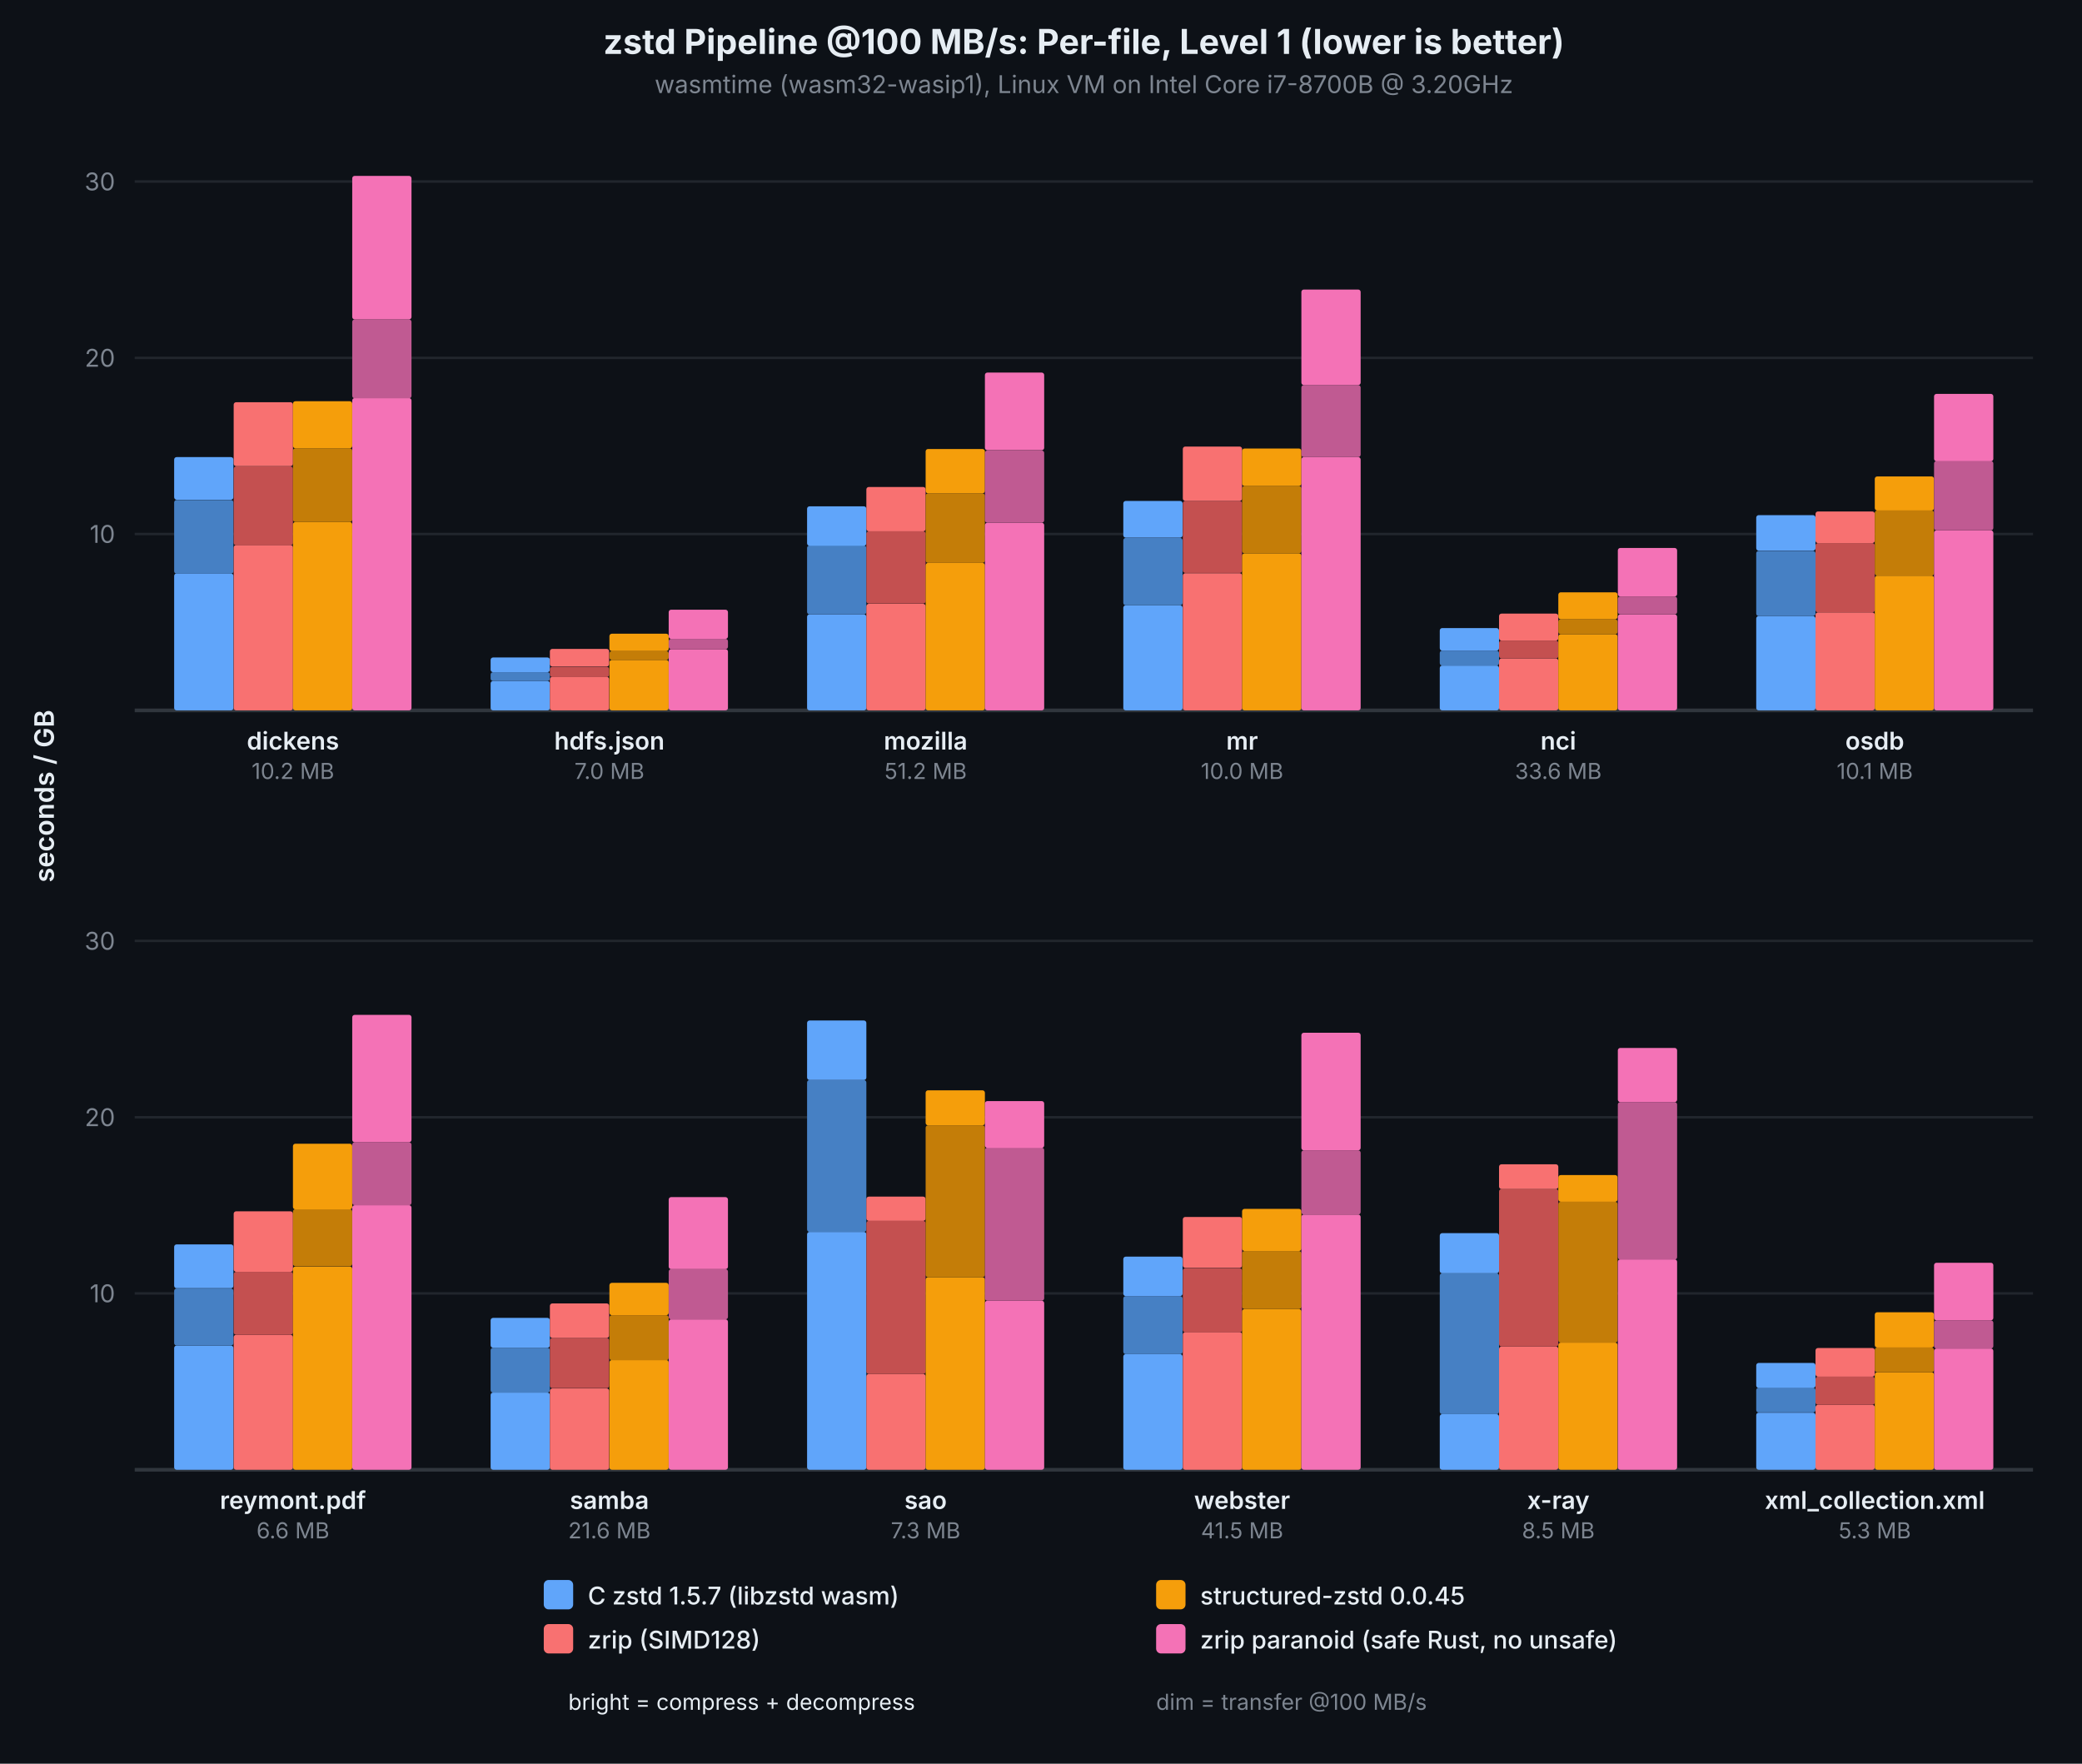
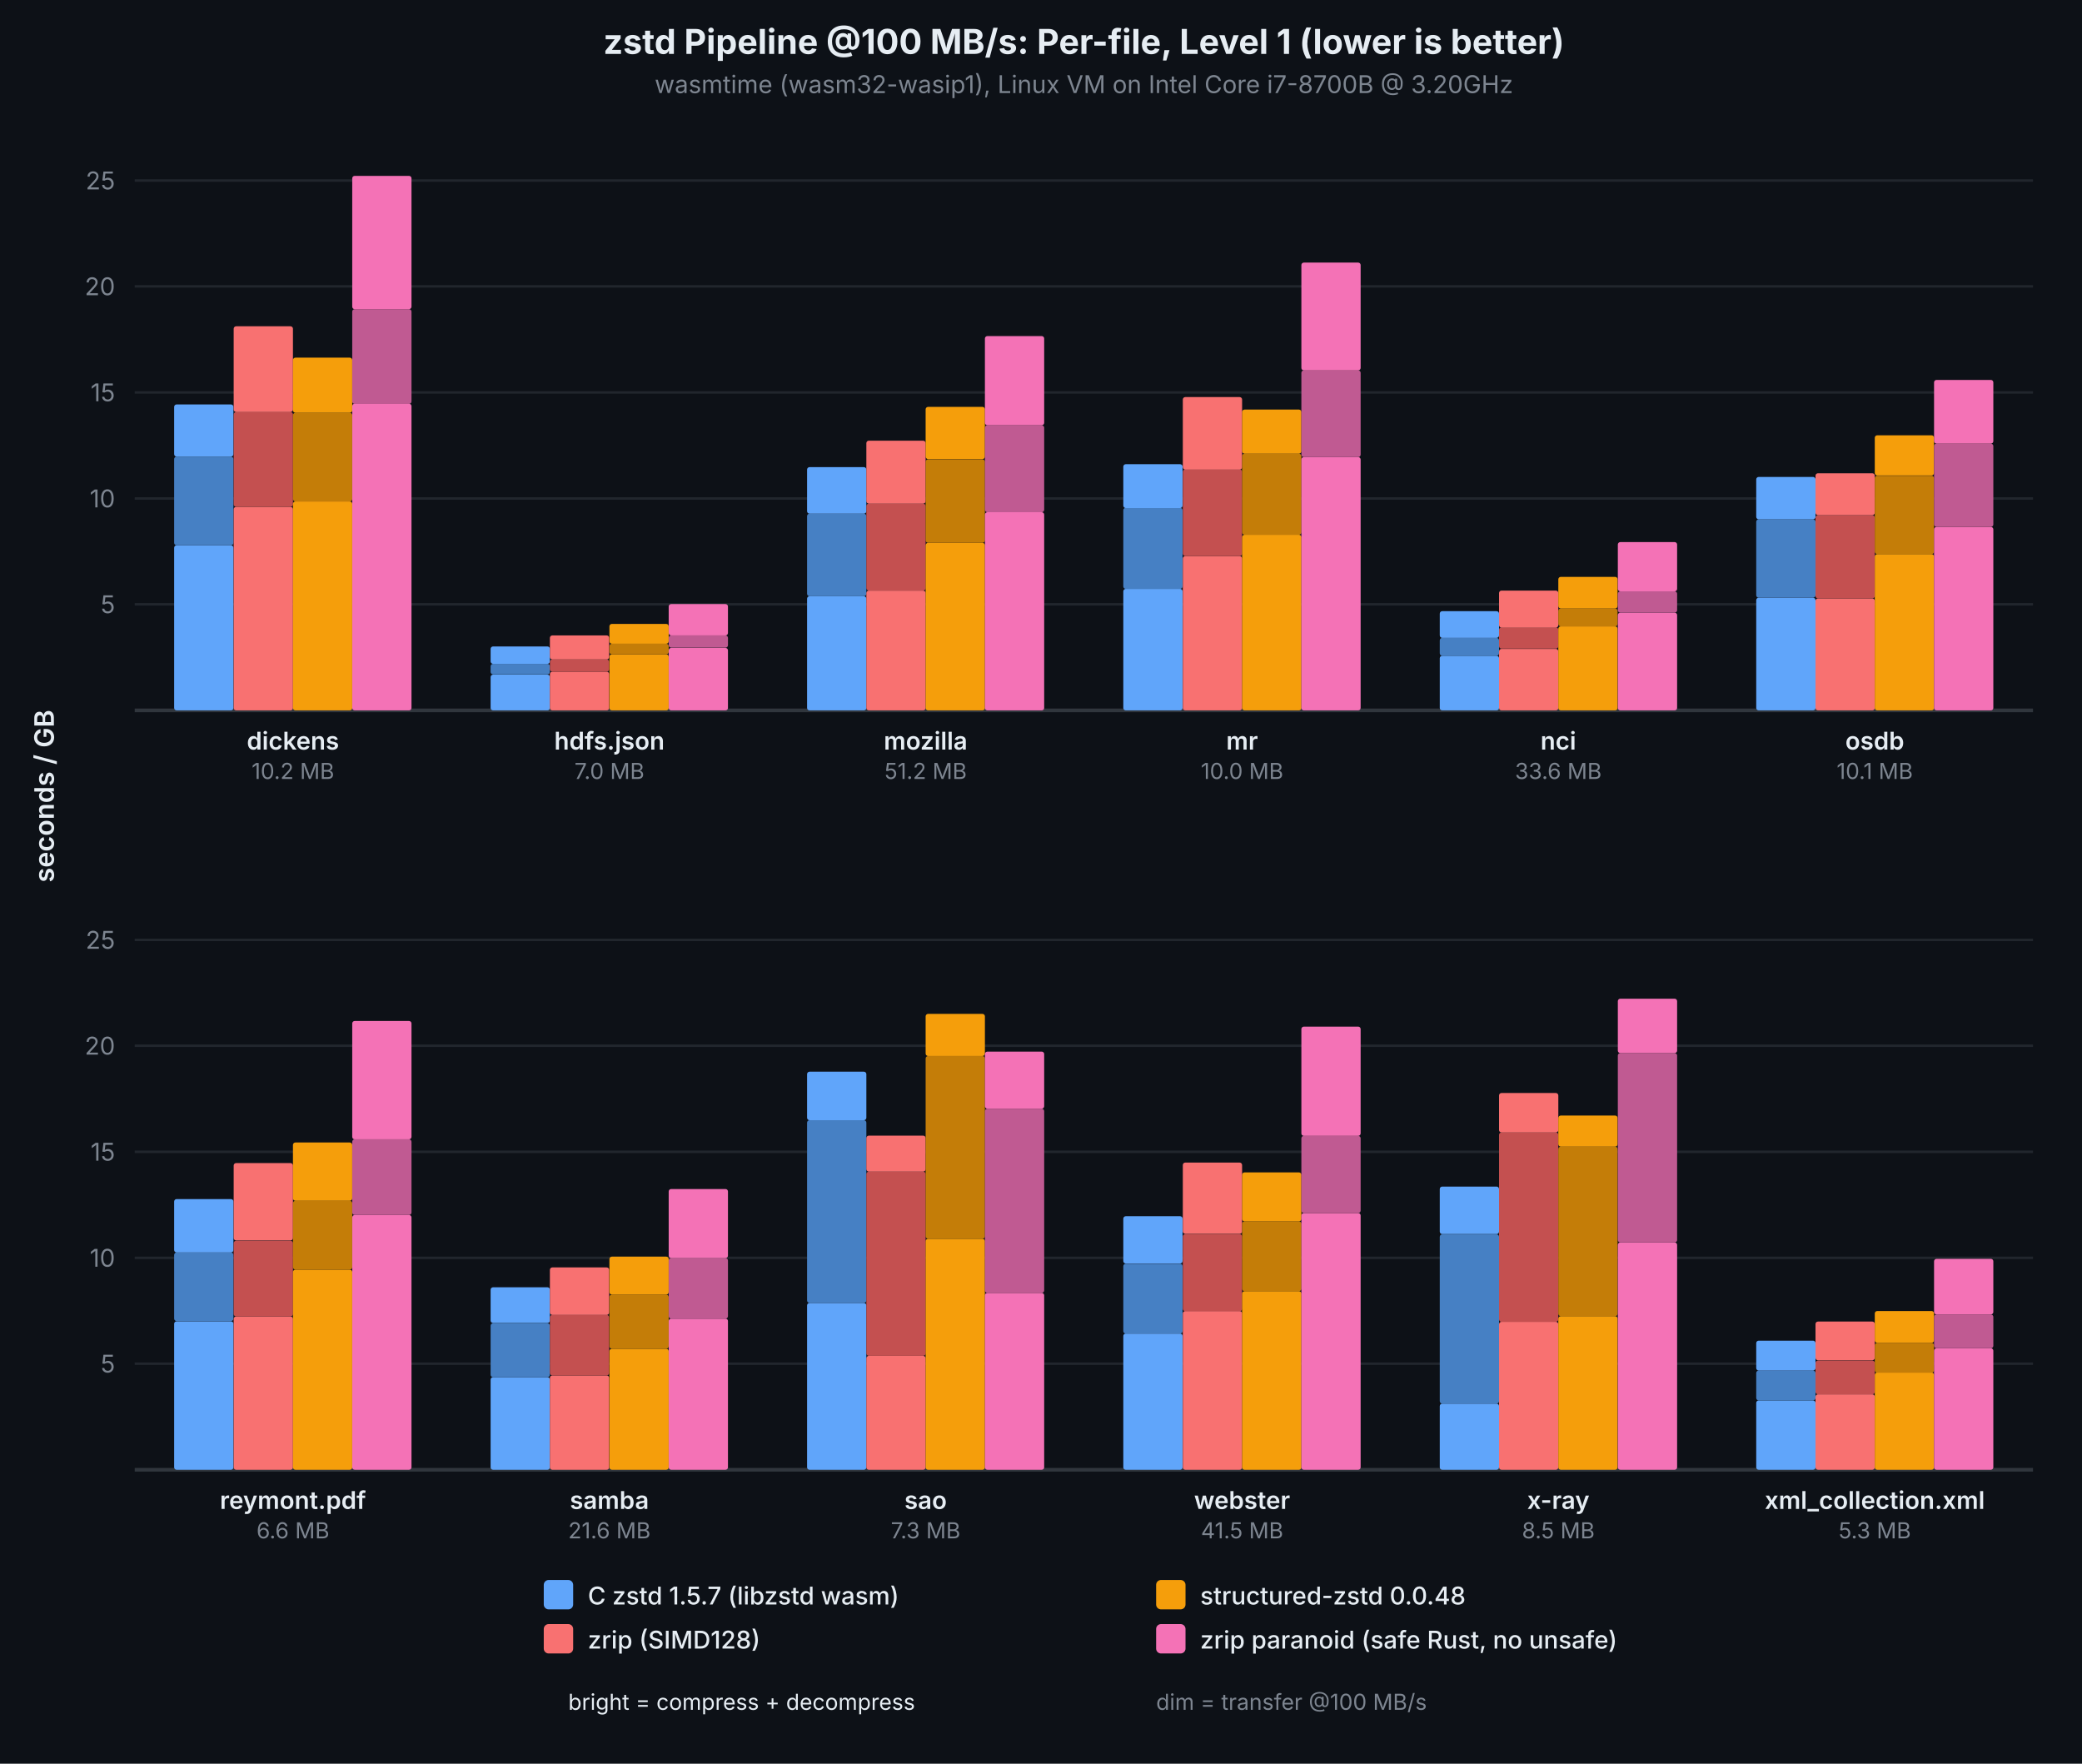
<svg xmlns="http://www.w3.org/2000/svg" viewBox="0 0 850 720" font-family="system-ui, -apple-system, sans-serif">
  <rect width="850" height="720" fill="#0d1117" />
  <text x="442.5" y="22" text-anchor="middle" fill="#e6edf3" font-size="14" font-weight="700">zstd Pipeline @100 MB/s: Per-file, Level 1 (lower is better)</text>
  <text x="442.5" y="38" text-anchor="middle" fill="#7d8590" font-size="10">wasmtime (wasm32-wasip1), Linux VM on Intel Core i7-8700B @ 3.20GHz</text>
-   <line x1="55" y1="218.0" x2="830" y2="218.0" stroke="#21262d" stroke-width="1" />
-   <text x="47" y="218.0" text-anchor="end" dominant-baseline="middle" fill="#7d8590" font-size="10">10</text>
-   <line x1="55" y1="146.1" x2="830" y2="146.1" stroke="#21262d" stroke-width="1" />
-   <text x="47" y="146.1" text-anchor="end" dominant-baseline="middle" fill="#7d8590" font-size="10">20</text>
-   <line x1="55" y1="74.1" x2="830" y2="74.1" stroke="#21262d" stroke-width="1" />
-   <text x="47" y="74.1" text-anchor="end" dominant-baseline="middle" fill="#7d8590" font-size="10">30</text>
+   <line x1="55" y1="246.7" x2="830" y2="246.7" stroke="#21262d" stroke-width="1" />
+   <text x="47" y="246.7" text-anchor="end" dominant-baseline="middle" fill="#7d8590" font-size="10">5</text>
+   <line x1="55" y1="203.5" x2="830" y2="203.5" stroke="#21262d" stroke-width="1" />
+   <text x="47" y="203.5" text-anchor="end" dominant-baseline="middle" fill="#7d8590" font-size="10">10</text>
+   <line x1="55" y1="160.2" x2="830" y2="160.2" stroke="#21262d" stroke-width="1" />
+   <text x="47" y="160.2" text-anchor="end" dominant-baseline="middle" fill="#7d8590" font-size="10">15</text>
+   <line x1="55" y1="116.9" x2="830" y2="116.9" stroke="#21262d" stroke-width="1" />
+   <text x="47" y="116.9" text-anchor="end" dominant-baseline="middle" fill="#7d8590" font-size="10">20</text>
+   <line x1="55" y1="73.7" x2="830" y2="73.7" stroke="#21262d" stroke-width="1" />
+   <text x="47" y="73.7" text-anchor="end" dominant-baseline="middle" fill="#7d8590" font-size="10">25</text>
  <line x1="55" y1="290" x2="830" y2="290" stroke="#30363d" stroke-width="1.5" />
  <text x="22" y="325.0" text-anchor="middle" fill="#e6edf3" font-size="11" font-weight="600" transform="rotate(-90,22,325.0)">seconds / GB</text>
-   <rect x="71.1" y="234.1" width="24.2" height="55.9" fill="#60a5fa" rx="1" />
-   <rect x="71.1" y="204.1" width="24.2" height="30.1" fill="#4680c4" rx="1" />
-   <rect x="71.1" y="186.6" width="24.2" height="17.4" fill="#60a5fa" rx="1" />
-   <rect x="95.4" y="222.5" width="24.2" height="67.5" fill="#f87171" rx="1" />
-   <rect x="95.4" y="190.4" width="24.2" height="32.2" fill="#c45050" rx="1" />
-   <rect x="95.4" y="164.2" width="24.2" height="26.1" fill="#f87171" rx="1" />
-   <rect x="119.6" y="213.1" width="24.2" height="76.9" fill="#f59e0b" rx="1" />
-   <rect x="119.6" y="183.0" width="24.2" height="30.1" fill="#c47d08" rx="1" />
-   <rect x="119.6" y="163.8" width="24.2" height="19.2" fill="#f59e0b" rx="1" />
-   <rect x="143.8" y="162.5" width="24.2" height="127.5" fill="#f472b6" rx="1" />
-   <rect x="143.8" y="130.4" width="24.2" height="32.2" fill="#c05a92" rx="1" />
-   <rect x="143.8" y="71.8" width="24.2" height="58.6" fill="#f472b6" rx="1" />
+   <rect x="71.1" y="222.6" width="24.2" height="67.4" fill="#60a5fa" rx="1" />
+   <rect x="71.1" y="186.4" width="24.2" height="36.2" fill="#4680c4" rx="1" />
+   <rect x="71.1" y="165.1" width="24.2" height="21.3" fill="#60a5fa" rx="1" />
+   <rect x="95.4" y="206.9" width="24.2" height="83.1" fill="#f87171" rx="1" />
+   <rect x="95.4" y="168.2" width="24.2" height="38.7" fill="#c45050" rx="1" />
+   <rect x="95.4" y="133.2" width="24.2" height="35.0" fill="#f87171" rx="1" />
+   <rect x="119.6" y="204.7" width="24.2" height="85.3" fill="#f59e0b" rx="1" />
+   <rect x="119.6" y="168.5" width="24.2" height="36.2" fill="#c47d08" rx="1" />
+   <rect x="119.6" y="146.0" width="24.2" height="22.5" fill="#f59e0b" rx="1" />
+   <rect x="143.8" y="164.8" width="24.2" height="125.2" fill="#f472b6" rx="1" />
+   <rect x="143.8" y="126.2" width="24.2" height="38.7" fill="#c05a92" rx="1" />
+   <rect x="143.8" y="71.8" width="24.2" height="54.4" fill="#f472b6" rx="1" />
  <text x="119.6" y="306" text-anchor="middle" fill="#e6edf3" font-size="10" font-weight="600">dickens</text>
  <text x="119.6" y="318" text-anchor="middle" fill="#7d8590" font-size="9">10.2 MB</text>
-   <rect x="200.3" y="278.0" width="24.2" height="12.0" fill="#60a5fa" rx="1" />
-   <rect x="200.3" y="274.4" width="24.2" height="3.6" fill="#4680c4" rx="1" />
-   <rect x="200.3" y="268.4" width="24.2" height="6.0" fill="#60a5fa" rx="1" />
-   <rect x="224.5" y="276.3" width="24.2" height="13.7" fill="#f87171" rx="1" />
-   <rect x="224.5" y="272.2" width="24.2" height="4.2" fill="#c45050" rx="1" />
-   <rect x="224.5" y="264.9" width="24.2" height="7.2" fill="#f87171" rx="1" />
-   <rect x="248.8" y="269.4" width="24.2" height="20.6" fill="#f59e0b" rx="1" />
-   <rect x="248.8" y="265.8" width="24.2" height="3.6" fill="#c47d08" rx="1" />
-   <rect x="248.8" y="258.7" width="24.2" height="7.1" fill="#f59e0b" rx="1" />
-   <rect x="273.0" y="265.0" width="24.2" height="25.0" fill="#f472b6" rx="1" />
-   <rect x="273.0" y="260.8" width="24.2" height="4.2" fill="#c05a92" rx="1" />
-   <rect x="273.0" y="248.9" width="24.2" height="11.9" fill="#f472b6" rx="1" />
+   <rect x="200.3" y="275.4" width="24.2" height="14.6" fill="#60a5fa" rx="1" />
+   <rect x="200.3" y="271.0" width="24.2" height="4.3" fill="#4680c4" rx="1" />
+   <rect x="200.3" y="263.9" width="24.2" height="7.1" fill="#60a5fa" rx="1" />
+   <rect x="224.5" y="274.2" width="24.2" height="15.8" fill="#f87171" rx="1" />
+   <rect x="224.5" y="269.2" width="24.2" height="5.0" fill="#c45050" rx="1" />
+   <rect x="224.5" y="259.4" width="24.2" height="9.8" fill="#f87171" rx="1" />
+   <rect x="248.8" y="267.1" width="24.2" height="22.9" fill="#f59e0b" rx="1" />
+   <rect x="248.8" y="262.8" width="24.2" height="4.3" fill="#c47d08" rx="1" />
+   <rect x="248.8" y="254.7" width="24.2" height="8.1" fill="#f59e0b" rx="1" />
+   <rect x="273.0" y="264.5" width="24.2" height="25.5" fill="#f472b6" rx="1" />
+   <rect x="273.0" y="259.4" width="24.2" height="5.0" fill="#c05a92" rx="1" />
+   <rect x="273.0" y="246.6" width="24.2" height="12.8" fill="#f472b6" rx="1" />
  <text x="248.8" y="306" text-anchor="middle" fill="#e6edf3" font-size="10" font-weight="600">hdfs.json</text>
  <text x="248.8" y="318" text-anchor="middle" fill="#7d8590" font-size="9">7.0 MB</text>
-   <rect x="329.5" y="250.8" width="24.2" height="39.2" fill="#60a5fa" rx="1" />
-   <rect x="329.5" y="222.7" width="24.2" height="28.1" fill="#4680c4" rx="1" />
-   <rect x="329.5" y="206.7" width="24.2" height="16.1" fill="#60a5fa" rx="1" />
-   <rect x="353.7" y="246.5" width="24.2" height="43.5" fill="#f87171" rx="1" />
-   <rect x="353.7" y="216.9" width="24.2" height="29.5" fill="#c45050" rx="1" />
-   <rect x="353.7" y="198.8" width="24.2" height="18.1" fill="#f87171" rx="1" />
-   <rect x="377.9" y="229.8" width="24.2" height="60.2" fill="#f59e0b" rx="1" />
-   <rect x="377.9" y="201.4" width="24.2" height="28.4" fill="#c47d08" rx="1" />
-   <rect x="377.9" y="183.3" width="24.2" height="18.1" fill="#f59e0b" rx="1" />
-   <rect x="402.1" y="213.4" width="24.2" height="76.6" fill="#f472b6" rx="1" />
-   <rect x="402.1" y="183.9" width="24.2" height="29.5" fill="#c05a92" rx="1" />
-   <rect x="402.1" y="152.1" width="24.2" height="31.7" fill="#f472b6" rx="1" />
+   <rect x="329.5" y="243.4" width="24.2" height="46.6" fill="#60a5fa" rx="1" />
+   <rect x="329.5" y="209.7" width="24.2" height="33.7" fill="#4680c4" rx="1" />
+   <rect x="329.5" y="190.7" width="24.2" height="19.0" fill="#60a5fa" rx="1" />
+   <rect x="353.7" y="241.1" width="24.2" height="48.9" fill="#f87171" rx="1" />
+   <rect x="353.7" y="205.6" width="24.2" height="35.5" fill="#c45050" rx="1" />
+   <rect x="353.7" y="179.9" width="24.2" height="25.7" fill="#f87171" rx="1" />
+   <rect x="377.9" y="221.6" width="24.2" height="68.4" fill="#f59e0b" rx="1" />
+   <rect x="377.9" y="187.5" width="24.2" height="34.1" fill="#c47d08" rx="1" />
+   <rect x="377.9" y="166.1" width="24.2" height="21.3" fill="#f59e0b" rx="1" />
+   <rect x="402.1" y="209.1" width="24.2" height="80.9" fill="#f472b6" rx="1" />
+   <rect x="402.1" y="173.6" width="24.2" height="35.5" fill="#c05a92" rx="1" />
+   <rect x="402.1" y="137.2" width="24.2" height="36.4" fill="#f472b6" rx="1" />
  <text x="377.9" y="306" text-anchor="middle" fill="#e6edf3" font-size="10" font-weight="600">mozilla</text>
  <text x="377.9" y="318" text-anchor="middle" fill="#7d8590" font-size="9">51.2 MB</text>
-   <rect x="458.6" y="247.1" width="24.2" height="42.9" fill="#60a5fa" rx="1" />
-   <rect x="458.6" y="219.6" width="24.2" height="27.5" fill="#4680c4" rx="1" />
-   <rect x="458.6" y="204.5" width="24.2" height="15.0" fill="#60a5fa" rx="1" />
-   <rect x="482.9" y="234.0" width="24.2" height="56.0" fill="#f87171" rx="1" />
-   <rect x="482.9" y="204.5" width="24.2" height="29.4" fill="#c45050" rx="1" />
-   <rect x="482.9" y="182.3" width="24.2" height="22.2" fill="#f87171" rx="1" />
-   <rect x="507.1" y="225.9" width="24.2" height="64.1" fill="#f59e0b" rx="1" />
-   <rect x="507.1" y="198.4" width="24.2" height="27.5" fill="#c47d08" rx="1" />
-   <rect x="507.1" y="183.1" width="24.2" height="15.3" fill="#f59e0b" rx="1" />
+   <rect x="458.6" y="240.4" width="24.2" height="49.6" fill="#60a5fa" rx="1" />
+   <rect x="458.6" y="207.3" width="24.2" height="33.1" fill="#4680c4" rx="1" />
+   <rect x="458.6" y="189.5" width="24.2" height="17.9" fill="#60a5fa" rx="1" />
+   <rect x="482.9" y="227.0" width="24.2" height="63.0" fill="#f87171" rx="1" />
+   <rect x="482.9" y="191.6" width="24.2" height="35.4" fill="#c45050" rx="1" />
+   <rect x="482.9" y="162.1" width="24.2" height="29.6" fill="#f87171" rx="1" />
+   <rect x="507.1" y="218.3" width="24.2" height="71.7" fill="#f59e0b" rx="1" />
+   <rect x="507.1" y="185.2" width="24.2" height="33.1" fill="#c47d08" rx="1" />
+   <rect x="507.1" y="167.2" width="24.2" height="18.0" fill="#f59e0b" rx="1" />
  <rect x="531.3" y="186.6" width="24.2" height="103.4" fill="#f472b6" rx="1" />
-   <rect x="531.3" y="157.2" width="24.2" height="29.4" fill="#c05a92" rx="1" />
-   <rect x="531.3" y="118.2" width="24.2" height="39.0" fill="#f472b6" rx="1" />
+   <rect x="531.3" y="151.2" width="24.2" height="35.4" fill="#c05a92" rx="1" />
+   <rect x="531.3" y="107.2" width="24.2" height="44.0" fill="#f472b6" rx="1" />
  <text x="507.1" y="306" text-anchor="middle" fill="#e6edf3" font-size="10" font-weight="600">mr</text>
  <text x="507.1" y="318" text-anchor="middle" fill="#7d8590" font-size="9">10.0 MB</text>
-   <rect x="587.8" y="271.7" width="24.2" height="18.3" fill="#60a5fa" rx="1" />
-   <rect x="587.8" y="265.6" width="24.2" height="6.1" fill="#4680c4" rx="1" />
-   <rect x="587.8" y="256.4" width="24.2" height="9.2" fill="#60a5fa" rx="1" />
-   <rect x="612.0" y="268.8" width="24.2" height="21.2" fill="#f87171" rx="1" />
-   <rect x="612.0" y="261.5" width="24.2" height="7.3" fill="#c45050" rx="1" />
-   <rect x="612.0" y="250.5" width="24.2" height="11.0" fill="#f87171" rx="1" />
-   <rect x="636.2" y="258.9" width="24.2" height="31.1" fill="#f59e0b" rx="1" />
-   <rect x="636.2" y="252.8" width="24.2" height="6.1" fill="#c47d08" rx="1" />
-   <rect x="636.2" y="241.8" width="24.2" height="11.0" fill="#f59e0b" rx="1" />
-   <rect x="660.5" y="250.8" width="24.2" height="39.2" fill="#f472b6" rx="1" />
-   <rect x="660.5" y="243.5" width="24.2" height="7.3" fill="#c05a92" rx="1" />
-   <rect x="660.5" y="223.7" width="24.2" height="19.8" fill="#f472b6" rx="1" />
+   <rect x="587.8" y="267.7" width="24.2" height="22.3" fill="#60a5fa" rx="1" />
+   <rect x="587.8" y="260.4" width="24.2" height="7.3" fill="#4680c4" rx="1" />
+   <rect x="587.8" y="249.5" width="24.2" height="10.9" fill="#60a5fa" rx="1" />
+   <rect x="612.0" y="264.9" width="24.2" height="25.1" fill="#f87171" rx="1" />
+   <rect x="612.0" y="256.1" width="24.2" height="8.7" fill="#c45050" rx="1" />
+   <rect x="612.0" y="241.1" width="24.2" height="15.1" fill="#f87171" rx="1" />
+   <rect x="636.2" y="255.7" width="24.2" height="34.3" fill="#f59e0b" rx="1" />
+   <rect x="636.2" y="248.4" width="24.2" height="7.3" fill="#c47d08" rx="1" />
+   <rect x="636.2" y="235.5" width="24.2" height="12.9" fill="#f59e0b" rx="1" />
+   <rect x="660.5" y="250.1" width="24.2" height="39.9" fill="#f472b6" rx="1" />
+   <rect x="660.5" y="241.4" width="24.2" height="8.7" fill="#c05a92" rx="1" />
+   <rect x="660.5" y="221.3" width="24.2" height="20.1" fill="#f472b6" rx="1" />
  <text x="636.2" y="306" text-anchor="middle" fill="#e6edf3" font-size="10" font-weight="600">nci</text>
  <text x="636.2" y="318" text-anchor="middle" fill="#7d8590" font-size="9">33.6 MB</text>
-   <rect x="717.0" y="251.5" width="24.2" height="38.5" fill="#60a5fa" rx="1" />
-   <rect x="717.0" y="224.9" width="24.2" height="26.6" fill="#4680c4" rx="1" />
-   <rect x="717.0" y="210.3" width="24.2" height="14.5" fill="#60a5fa" rx="1" />
-   <rect x="741.2" y="250.0" width="24.2" height="40.0" fill="#f87171" rx="1" />
-   <rect x="741.2" y="221.7" width="24.2" height="28.3" fill="#c45050" rx="1" />
-   <rect x="741.2" y="208.8" width="24.2" height="12.9" fill="#f87171" rx="1" />
-   <rect x="765.4" y="235.0" width="24.2" height="55.0" fill="#f59e0b" rx="1" />
-   <rect x="765.4" y="208.4" width="24.2" height="26.6" fill="#c47d08" rx="1" />
-   <rect x="765.4" y="194.5" width="24.2" height="13.9" fill="#f59e0b" rx="1" />
-   <rect x="789.6" y="216.5" width="24.2" height="73.5" fill="#f472b6" rx="1" />
-   <rect x="789.6" y="188.2" width="24.2" height="28.3" fill="#c05a92" rx="1" />
-   <rect x="789.6" y="160.8" width="24.2" height="27.5" fill="#f472b6" rx="1" />
+   <rect x="717.0" y="244.0" width="24.2" height="46.0" fill="#60a5fa" rx="1" />
+   <rect x="717.0" y="212.0" width="24.2" height="32.0" fill="#4680c4" rx="1" />
+   <rect x="717.0" y="194.7" width="24.2" height="17.3" fill="#60a5fa" rx="1" />
+   <rect x="741.2" y="244.3" width="24.2" height="45.7" fill="#f87171" rx="1" />
+   <rect x="741.2" y="210.3" width="24.2" height="34.0" fill="#c45050" rx="1" />
+   <rect x="741.2" y="193.2" width="24.2" height="17.1" fill="#f87171" rx="1" />
+   <rect x="765.4" y="226.2" width="24.2" height="63.8" fill="#f59e0b" rx="1" />
+   <rect x="765.4" y="194.2" width="24.2" height="32.0" fill="#c47d08" rx="1" />
+   <rect x="765.4" y="177.7" width="24.2" height="16.4" fill="#f59e0b" rx="1" />
+   <rect x="789.6" y="215.1" width="24.2" height="74.9" fill="#f472b6" rx="1" />
+   <rect x="789.6" y="181.1" width="24.2" height="34.0" fill="#c05a92" rx="1" />
+   <rect x="789.6" y="155.1" width="24.2" height="26.0" fill="#f472b6" rx="1" />
  <text x="765.4" y="306" text-anchor="middle" fill="#e6edf3" font-size="10" font-weight="600">osdb</text>
  <text x="765.4" y="318" text-anchor="middle" fill="#7d8590" font-size="9">10.1 MB</text>
-   <line x1="55" y1="528.0" x2="830" y2="528.0" stroke="#21262d" stroke-width="1" />
-   <text x="47" y="528.0" text-anchor="end" dominant-baseline="middle" fill="#7d8590" font-size="10">10</text>
-   <line x1="55" y1="456.1" x2="830" y2="456.1" stroke="#21262d" stroke-width="1" />
-   <text x="47" y="456.1" text-anchor="end" dominant-baseline="middle" fill="#7d8590" font-size="10">20</text>
-   <line x1="55" y1="384.1" x2="830" y2="384.1" stroke="#21262d" stroke-width="1" />
-   <text x="47" y="384.1" text-anchor="end" dominant-baseline="middle" fill="#7d8590" font-size="10">30</text>
+   <line x1="55" y1="556.7" x2="830" y2="556.7" stroke="#21262d" stroke-width="1" />
+   <text x="47" y="556.7" text-anchor="end" dominant-baseline="middle" fill="#7d8590" font-size="10">5</text>
+   <line x1="55" y1="513.5" x2="830" y2="513.5" stroke="#21262d" stroke-width="1" />
+   <text x="47" y="513.5" text-anchor="end" dominant-baseline="middle" fill="#7d8590" font-size="10">10</text>
+   <line x1="55" y1="470.2" x2="830" y2="470.2" stroke="#21262d" stroke-width="1" />
+   <text x="47" y="470.2" text-anchor="end" dominant-baseline="middle" fill="#7d8590" font-size="10">15</text>
+   <line x1="55" y1="426.9" x2="830" y2="426.9" stroke="#21262d" stroke-width="1" />
+   <text x="47" y="426.9" text-anchor="end" dominant-baseline="middle" fill="#7d8590" font-size="10">20</text>
+   <line x1="55" y1="383.7" x2="830" y2="383.7" stroke="#21262d" stroke-width="1" />
+   <text x="47" y="383.7" text-anchor="end" dominant-baseline="middle" fill="#7d8590" font-size="10">25</text>
  <line x1="55" y1="600" x2="830" y2="600" stroke="#30363d" stroke-width="1.5" />
-   <rect x="71.1" y="549.3" width="24.2" height="50.7" fill="#60a5fa" rx="1" />
-   <rect x="71.1" y="526.0" width="24.2" height="23.3" fill="#4680c4" rx="1" />
-   <rect x="71.1" y="508.0" width="24.2" height="17.9" fill="#60a5fa" rx="1" />
-   <rect x="95.4" y="544.9" width="24.2" height="55.1" fill="#f87171" rx="1" />
-   <rect x="95.4" y="519.2" width="24.2" height="25.7" fill="#c45050" rx="1" />
-   <rect x="95.4" y="494.5" width="24.2" height="24.7" fill="#f87171" rx="1" />
-   <rect x="119.6" y="517.0" width="24.2" height="83.0" fill="#f59e0b" rx="1" />
-   <rect x="119.6" y="493.6" width="24.2" height="23.3" fill="#c47d08" rx="1" />
-   <rect x="119.6" y="466.9" width="24.2" height="26.8" fill="#f59e0b" rx="1" />
-   <rect x="143.8" y="492.0" width="24.2" height="108.0" fill="#f472b6" rx="1" />
-   <rect x="143.8" y="466.3" width="24.2" height="25.7" fill="#c05a92" rx="1" />
-   <rect x="143.8" y="414.3" width="24.2" height="52.0" fill="#f472b6" rx="1" />
+   <rect x="71.1" y="539.4" width="24.2" height="60.6" fill="#60a5fa" rx="1" />
+   <rect x="71.1" y="511.3" width="24.2" height="28.0" fill="#4680c4" rx="1" />
+   <rect x="71.1" y="489.5" width="24.2" height="21.8" fill="#60a5fa" rx="1" />
+   <rect x="95.4" y="537.4" width="24.2" height="62.6" fill="#f87171" rx="1" />
+   <rect x="95.4" y="506.5" width="24.2" height="30.9" fill="#c45050" rx="1" />
+   <rect x="95.4" y="474.8" width="24.2" height="31.6" fill="#f87171" rx="1" />
+   <rect x="119.6" y="518.3" width="24.2" height="81.7" fill="#f59e0b" rx="1" />
+   <rect x="119.6" y="490.2" width="24.2" height="28.1" fill="#c47d08" rx="1" />
+   <rect x="119.6" y="466.4" width="24.2" height="23.8" fill="#f59e0b" rx="1" />
+   <rect x="143.8" y="496.0" width="24.2" height="104.0" fill="#f472b6" rx="1" />
+   <rect x="143.8" y="465.1" width="24.2" height="30.9" fill="#c05a92" rx="1" />
+   <rect x="143.8" y="416.8" width="24.2" height="48.3" fill="#f472b6" rx="1" />
  <text x="119.6" y="616" text-anchor="middle" fill="#e6edf3" font-size="10" font-weight="600">reymont.pdf</text>
  <text x="119.6" y="628" text-anchor="middle" fill="#7d8590" font-size="9">6.6 MB</text>
-   <rect x="200.3" y="568.5" width="24.2" height="31.5" fill="#60a5fa" rx="1" />
-   <rect x="200.3" y="550.2" width="24.2" height="18.3" fill="#4680c4" rx="1" />
-   <rect x="200.3" y="538.0" width="24.2" height="12.2" fill="#60a5fa" rx="1" />
-   <rect x="224.5" y="566.8" width="24.2" height="33.2" fill="#f87171" rx="1" />
-   <rect x="224.5" y="546.2" width="24.2" height="20.5" fill="#c45050" rx="1" />
-   <rect x="224.5" y="532.1" width="24.2" height="14.1" fill="#f87171" rx="1" />
-   <rect x="248.8" y="555.2" width="24.2" height="44.8" fill="#f59e0b" rx="1" />
-   <rect x="248.8" y="536.9" width="24.2" height="18.4" fill="#c47d08" rx="1" />
-   <rect x="248.8" y="523.7" width="24.2" height="13.2" fill="#f59e0b" rx="1" />
-   <rect x="273.0" y="538.6" width="24.2" height="61.4" fill="#f472b6" rx="1" />
-   <rect x="273.0" y="518.1" width="24.2" height="20.5" fill="#c05a92" rx="1" />
-   <rect x="273.0" y="488.7" width="24.2" height="29.4" fill="#f472b6" rx="1" />
+   <rect x="200.3" y="562.2" width="24.2" height="37.8" fill="#60a5fa" rx="1" />
+   <rect x="200.3" y="540.2" width="24.2" height="22.0" fill="#4680c4" rx="1" />
+   <rect x="200.3" y="525.5" width="24.2" height="14.6" fill="#60a5fa" rx="1" />
+   <rect x="224.5" y="561.5" width="24.2" height="38.5" fill="#f87171" rx="1" />
+   <rect x="224.5" y="536.8" width="24.2" height="24.7" fill="#c45050" rx="1" />
+   <rect x="224.5" y="517.4" width="24.2" height="19.4" fill="#f87171" rx="1" />
+   <rect x="248.8" y="550.6" width="24.2" height="49.4" fill="#f59e0b" rx="1" />
+   <rect x="248.8" y="528.5" width="24.2" height="22.1" fill="#c47d08" rx="1" />
+   <rect x="248.8" y="513.0" width="24.2" height="15.5" fill="#f59e0b" rx="1" />
+   <rect x="273.0" y="538.3" width="24.2" height="61.7" fill="#f472b6" rx="1" />
+   <rect x="273.0" y="513.6" width="24.2" height="24.7" fill="#c05a92" rx="1" />
+   <rect x="273.0" y="485.4" width="24.2" height="28.2" fill="#f472b6" rx="1" />
  <text x="248.8" y="616" text-anchor="middle" fill="#e6edf3" font-size="10" font-weight="600">samba</text>
  <text x="248.8" y="628" text-anchor="middle" fill="#7d8590" font-size="9">21.6 MB</text>
-   <rect x="329.5" y="502.9" width="24.2" height="97.1" fill="#60a5fa" rx="1" />
-   <rect x="329.5" y="440.9" width="24.2" height="62.0" fill="#4680c4" rx="1" />
-   <rect x="329.5" y="416.6" width="24.2" height="24.3" fill="#60a5fa" rx="1" />
-   <rect x="353.7" y="560.9" width="24.2" height="39.1" fill="#f87171" rx="1" />
-   <rect x="353.7" y="498.4" width="24.2" height="62.5" fill="#c45050" rx="1" />
-   <rect x="353.7" y="488.5" width="24.2" height="9.9" fill="#f87171" rx="1" />
-   <rect x="377.9" y="521.4" width="24.2" height="78.6" fill="#f59e0b" rx="1" />
-   <rect x="377.9" y="459.4" width="24.2" height="62.0" fill="#c47d08" rx="1" />
-   <rect x="377.9" y="445.1" width="24.2" height="14.3" fill="#f59e0b" rx="1" />
-   <rect x="402.1" y="531.0" width="24.2" height="69.0" fill="#f472b6" rx="1" />
-   <rect x="402.1" y="468.5" width="24.2" height="62.5" fill="#c05a92" rx="1" />
-   <rect x="402.1" y="449.5" width="24.2" height="19.1" fill="#f472b6" rx="1" />
+   <rect x="329.5" y="531.9" width="24.2" height="68.1" fill="#60a5fa" rx="1" />
+   <rect x="329.5" y="457.3" width="24.2" height="74.6" fill="#4680c4" rx="1" />
+   <rect x="329.5" y="437.5" width="24.2" height="19.8" fill="#60a5fa" rx="1" />
+   <rect x="353.7" y="553.5" width="24.2" height="46.5" fill="#f87171" rx="1" />
+   <rect x="353.7" y="478.3" width="24.2" height="75.2" fill="#c45050" rx="1" />
+   <rect x="353.7" y="463.6" width="24.2" height="14.7" fill="#f87171" rx="1" />
+   <rect x="377.9" y="505.7" width="24.2" height="94.3" fill="#f59e0b" rx="1" />
+   <rect x="377.9" y="431.1" width="24.2" height="74.6" fill="#c47d08" rx="1" />
+   <rect x="377.9" y="413.9" width="24.2" height="17.2" fill="#f59e0b" rx="1" />
+   <rect x="402.1" y="527.8" width="24.2" height="72.2" fill="#f472b6" rx="1" />
+   <rect x="402.1" y="452.6" width="24.2" height="75.2" fill="#c05a92" rx="1" />
+   <rect x="402.1" y="429.3" width="24.2" height="23.3" fill="#f472b6" rx="1" />
  <text x="377.9" y="616" text-anchor="middle" fill="#e6edf3" font-size="10" font-weight="600">sao</text>
  <text x="377.9" y="628" text-anchor="middle" fill="#7d8590" font-size="9">7.3 MB</text>
-   <rect x="458.6" y="552.8" width="24.2" height="47.2" fill="#60a5fa" rx="1" />
-   <rect x="458.6" y="529.1" width="24.2" height="23.7" fill="#4680c4" rx="1" />
-   <rect x="458.6" y="513.0" width="24.2" height="16.1" fill="#60a5fa" rx="1" />
-   <rect x="482.9" y="543.8" width="24.2" height="56.2" fill="#f87171" rx="1" />
-   <rect x="482.9" y="517.7" width="24.2" height="26.2" fill="#c45050" rx="1" />
-   <rect x="482.9" y="496.8" width="24.2" height="20.8" fill="#f87171" rx="1" />
-   <rect x="507.1" y="534.4" width="24.2" height="65.6" fill="#f59e0b" rx="1" />
-   <rect x="507.1" y="510.7" width="24.2" height="23.7" fill="#c47d08" rx="1" />
-   <rect x="507.1" y="493.5" width="24.2" height="17.2" fill="#f59e0b" rx="1" />
-   <rect x="531.3" y="495.8" width="24.2" height="104.2" fill="#f472b6" rx="1" />
-   <rect x="531.3" y="469.6" width="24.2" height="26.2" fill="#c05a92" rx="1" />
-   <rect x="531.3" y="421.6" width="24.2" height="48.0" fill="#f472b6" rx="1" />
+   <rect x="458.6" y="544.4" width="24.2" height="55.6" fill="#60a5fa" rx="1" />
+   <rect x="458.6" y="515.9" width="24.2" height="28.5" fill="#4680c4" rx="1" />
+   <rect x="458.6" y="496.5" width="24.2" height="19.3" fill="#60a5fa" rx="1" />
+   <rect x="482.9" y="535.2" width="24.2" height="64.8" fill="#f87171" rx="1" />
+   <rect x="482.9" y="503.8" width="24.2" height="31.5" fill="#c45050" rx="1" />
+   <rect x="482.9" y="474.6" width="24.2" height="29.1" fill="#f87171" rx="1" />
+   <rect x="507.1" y="527.1" width="24.2" height="72.9" fill="#f59e0b" rx="1" />
+   <rect x="507.1" y="498.6" width="24.2" height="28.5" fill="#c47d08" rx="1" />
+   <rect x="507.1" y="478.6" width="24.2" height="20.0" fill="#f59e0b" rx="1" />
+   <rect x="531.3" y="495.2" width="24.2" height="104.8" fill="#f472b6" rx="1" />
+   <rect x="531.3" y="463.7" width="24.2" height="31.5" fill="#c05a92" rx="1" />
+   <rect x="531.3" y="419.1" width="24.2" height="44.6" fill="#f472b6" rx="1" />
  <text x="507.1" y="616" text-anchor="middle" fill="#e6edf3" font-size="10" font-weight="600">webster</text>
  <text x="507.1" y="628" text-anchor="middle" fill="#7d8590" font-size="9">41.5 MB</text>
-   <rect x="587.8" y="577.3" width="24.2" height="22.7" fill="#60a5fa" rx="1" />
-   <rect x="587.8" y="519.8" width="24.2" height="57.5" fill="#4680c4" rx="1" />
-   <rect x="587.8" y="503.4" width="24.2" height="16.4" fill="#60a5fa" rx="1" />
-   <rect x="612.0" y="549.7" width="24.2" height="50.3" fill="#f87171" rx="1" />
-   <rect x="612.0" y="485.4" width="24.2" height="64.3" fill="#c45050" rx="1" />
-   <rect x="612.0" y="475.3" width="24.2" height="10.1" fill="#f87171" rx="1" />
-   <rect x="636.2" y="548.1" width="24.2" height="51.9" fill="#f59e0b" rx="1" />
-   <rect x="636.2" y="490.6" width="24.2" height="57.5" fill="#c47d08" rx="1" />
-   <rect x="636.2" y="479.7" width="24.2" height="10.9" fill="#f59e0b" rx="1" />
-   <rect x="660.5" y="514.1" width="24.2" height="85.9" fill="#f472b6" rx="1" />
-   <rect x="660.5" y="449.9" width="24.2" height="64.3" fill="#c05a92" rx="1" />
-   <rect x="660.5" y="427.8" width="24.2" height="22.1" fill="#f472b6" rx="1" />
+   <rect x="587.8" y="573.0" width="24.2" height="27.0" fill="#60a5fa" rx="1" />
+   <rect x="587.8" y="503.9" width="24.2" height="69.1" fill="#4680c4" rx="1" />
+   <rect x="587.8" y="484.4" width="24.2" height="19.4" fill="#60a5fa" rx="1" />
+   <rect x="612.0" y="539.6" width="24.2" height="60.4" fill="#f87171" rx="1" />
+   <rect x="612.0" y="462.3" width="24.2" height="77.3" fill="#c45050" rx="1" />
+   <rect x="612.0" y="446.2" width="24.2" height="16.1" fill="#f87171" rx="1" />
+   <rect x="636.2" y="537.3" width="24.2" height="62.7" fill="#f59e0b" rx="1" />
+   <rect x="636.2" y="468.1" width="24.2" height="69.2" fill="#c47d08" rx="1" />
+   <rect x="636.2" y="455.4" width="24.2" height="12.7" fill="#f59e0b" rx="1" />
+   <rect x="660.5" y="507.2" width="24.2" height="92.8" fill="#f472b6" rx="1" />
+   <rect x="660.5" y="429.9" width="24.2" height="77.3" fill="#c05a92" rx="1" />
+   <rect x="660.5" y="407.7" width="24.2" height="22.2" fill="#f472b6" rx="1" />
  <text x="636.2" y="616" text-anchor="middle" fill="#e6edf3" font-size="10" font-weight="600">x-ray</text>
  <text x="636.2" y="628" text-anchor="middle" fill="#7d8590" font-size="9">8.5 MB</text>
-   <rect x="717.0" y="576.7" width="24.2" height="23.3" fill="#60a5fa" rx="1" />
-   <rect x="717.0" y="566.5" width="24.2" height="10.1" fill="#4680c4" rx="1" />
-   <rect x="717.0" y="556.4" width="24.2" height="10.2" fill="#60a5fa" rx="1" />
-   <rect x="741.2" y="573.5" width="24.2" height="26.5" fill="#f87171" rx="1" />
-   <rect x="741.2" y="562.0" width="24.2" height="11.5" fill="#c45050" rx="1" />
-   <rect x="741.2" y="550.3" width="24.2" height="11.7" fill="#f87171" rx="1" />
-   <rect x="765.4" y="560.2" width="24.2" height="39.8" fill="#f59e0b" rx="1" />
-   <rect x="765.4" y="550.1" width="24.2" height="10.1" fill="#c47d08" rx="1" />
-   <rect x="765.4" y="535.7" width="24.2" height="14.4" fill="#f59e0b" rx="1" />
-   <rect x="789.6" y="550.5" width="24.2" height="49.5" fill="#f472b6" rx="1" />
-   <rect x="789.6" y="539.0" width="24.2" height="11.5" fill="#c05a92" rx="1" />
-   <rect x="789.6" y="515.5" width="24.2" height="23.5" fill="#f472b6" rx="1" />
+   <rect x="717.0" y="571.7" width="24.2" height="28.3" fill="#60a5fa" rx="1" />
+   <rect x="717.0" y="559.5" width="24.2" height="12.2" fill="#4680c4" rx="1" />
+   <rect x="717.0" y="547.3" width="24.2" height="12.2" fill="#60a5fa" rx="1" />
+   <rect x="741.2" y="569.2" width="24.2" height="30.8" fill="#f87171" rx="1" />
+   <rect x="741.2" y="555.4" width="24.2" height="13.8" fill="#c45050" rx="1" />
+   <rect x="741.2" y="539.5" width="24.2" height="15.8" fill="#f87171" rx="1" />
+   <rect x="765.4" y="560.3" width="24.2" height="39.7" fill="#f59e0b" rx="1" />
+   <rect x="765.4" y="548.2" width="24.2" height="12.2" fill="#c47d08" rx="1" />
+   <rect x="765.4" y="535.2" width="24.2" height="13.0" fill="#f59e0b" rx="1" />
+   <rect x="789.6" y="550.4" width="24.2" height="49.6" fill="#f472b6" rx="1" />
+   <rect x="789.6" y="536.6" width="24.2" height="13.8" fill="#c05a92" rx="1" />
+   <rect x="789.6" y="513.9" width="24.2" height="22.7" fill="#f472b6" rx="1" />
  <text x="765.4" y="616" text-anchor="middle" fill="#e6edf3" font-size="10" font-weight="600">xml_collection.xml</text>
  <text x="765.4" y="628" text-anchor="middle" fill="#7d8590" font-size="9">5.3 MB</text>
  <rect x="222" y="645" width="12" height="12" fill="#60a5fa" rx="2" />
  <text x="240" y="655" fill="#e6edf3" font-size="10" font-weight="500">C zstd 1.5.7 (libzstd wasm)</text>
  <rect x="222" y="663" width="12" height="12" fill="#f87171" rx="2" />
  <text x="240" y="673" fill="#e6edf3" font-size="10" font-weight="500">zrip (SIMD128)</text>
  <rect x="472" y="645" width="12" height="12" fill="#f59e0b" rx="2" />
-   <text x="490" y="655" fill="#e6edf3" font-size="10" font-weight="500">structured-zstd 0.0.45</text>
+   <text x="490" y="655" fill="#e6edf3" font-size="10" font-weight="500">structured-zstd 0.0.48</text>
  <rect x="472" y="663" width="12" height="12" fill="#f472b6" rx="2" />
  <text x="490" y="673" fill="#e6edf3" font-size="10" font-weight="500">zrip paranoid (safe Rust, no unsafe)</text>
  <text x="232" y="698" fill="#e6edf3" font-size="9">bright = compress + decompress</text>
  <text x="472" y="698" fill="#7d8590" font-size="9">dim = transfer @100 MB/s</text>
</svg>
